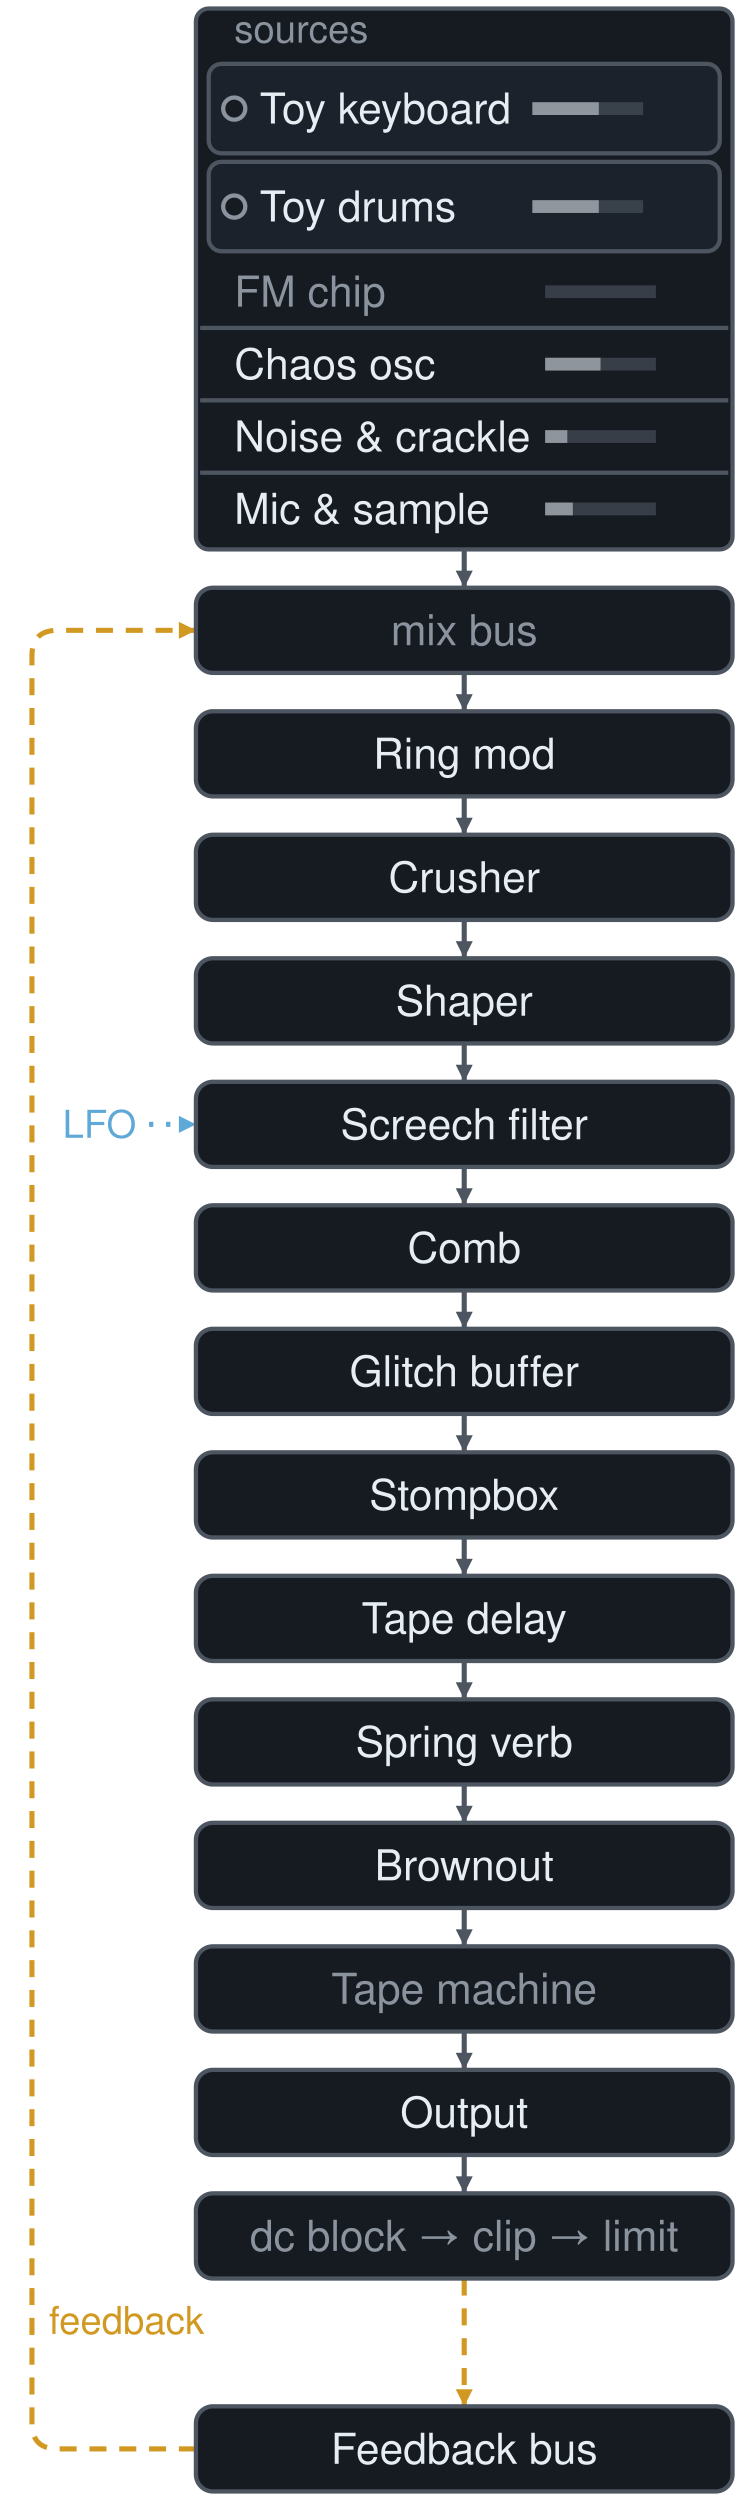
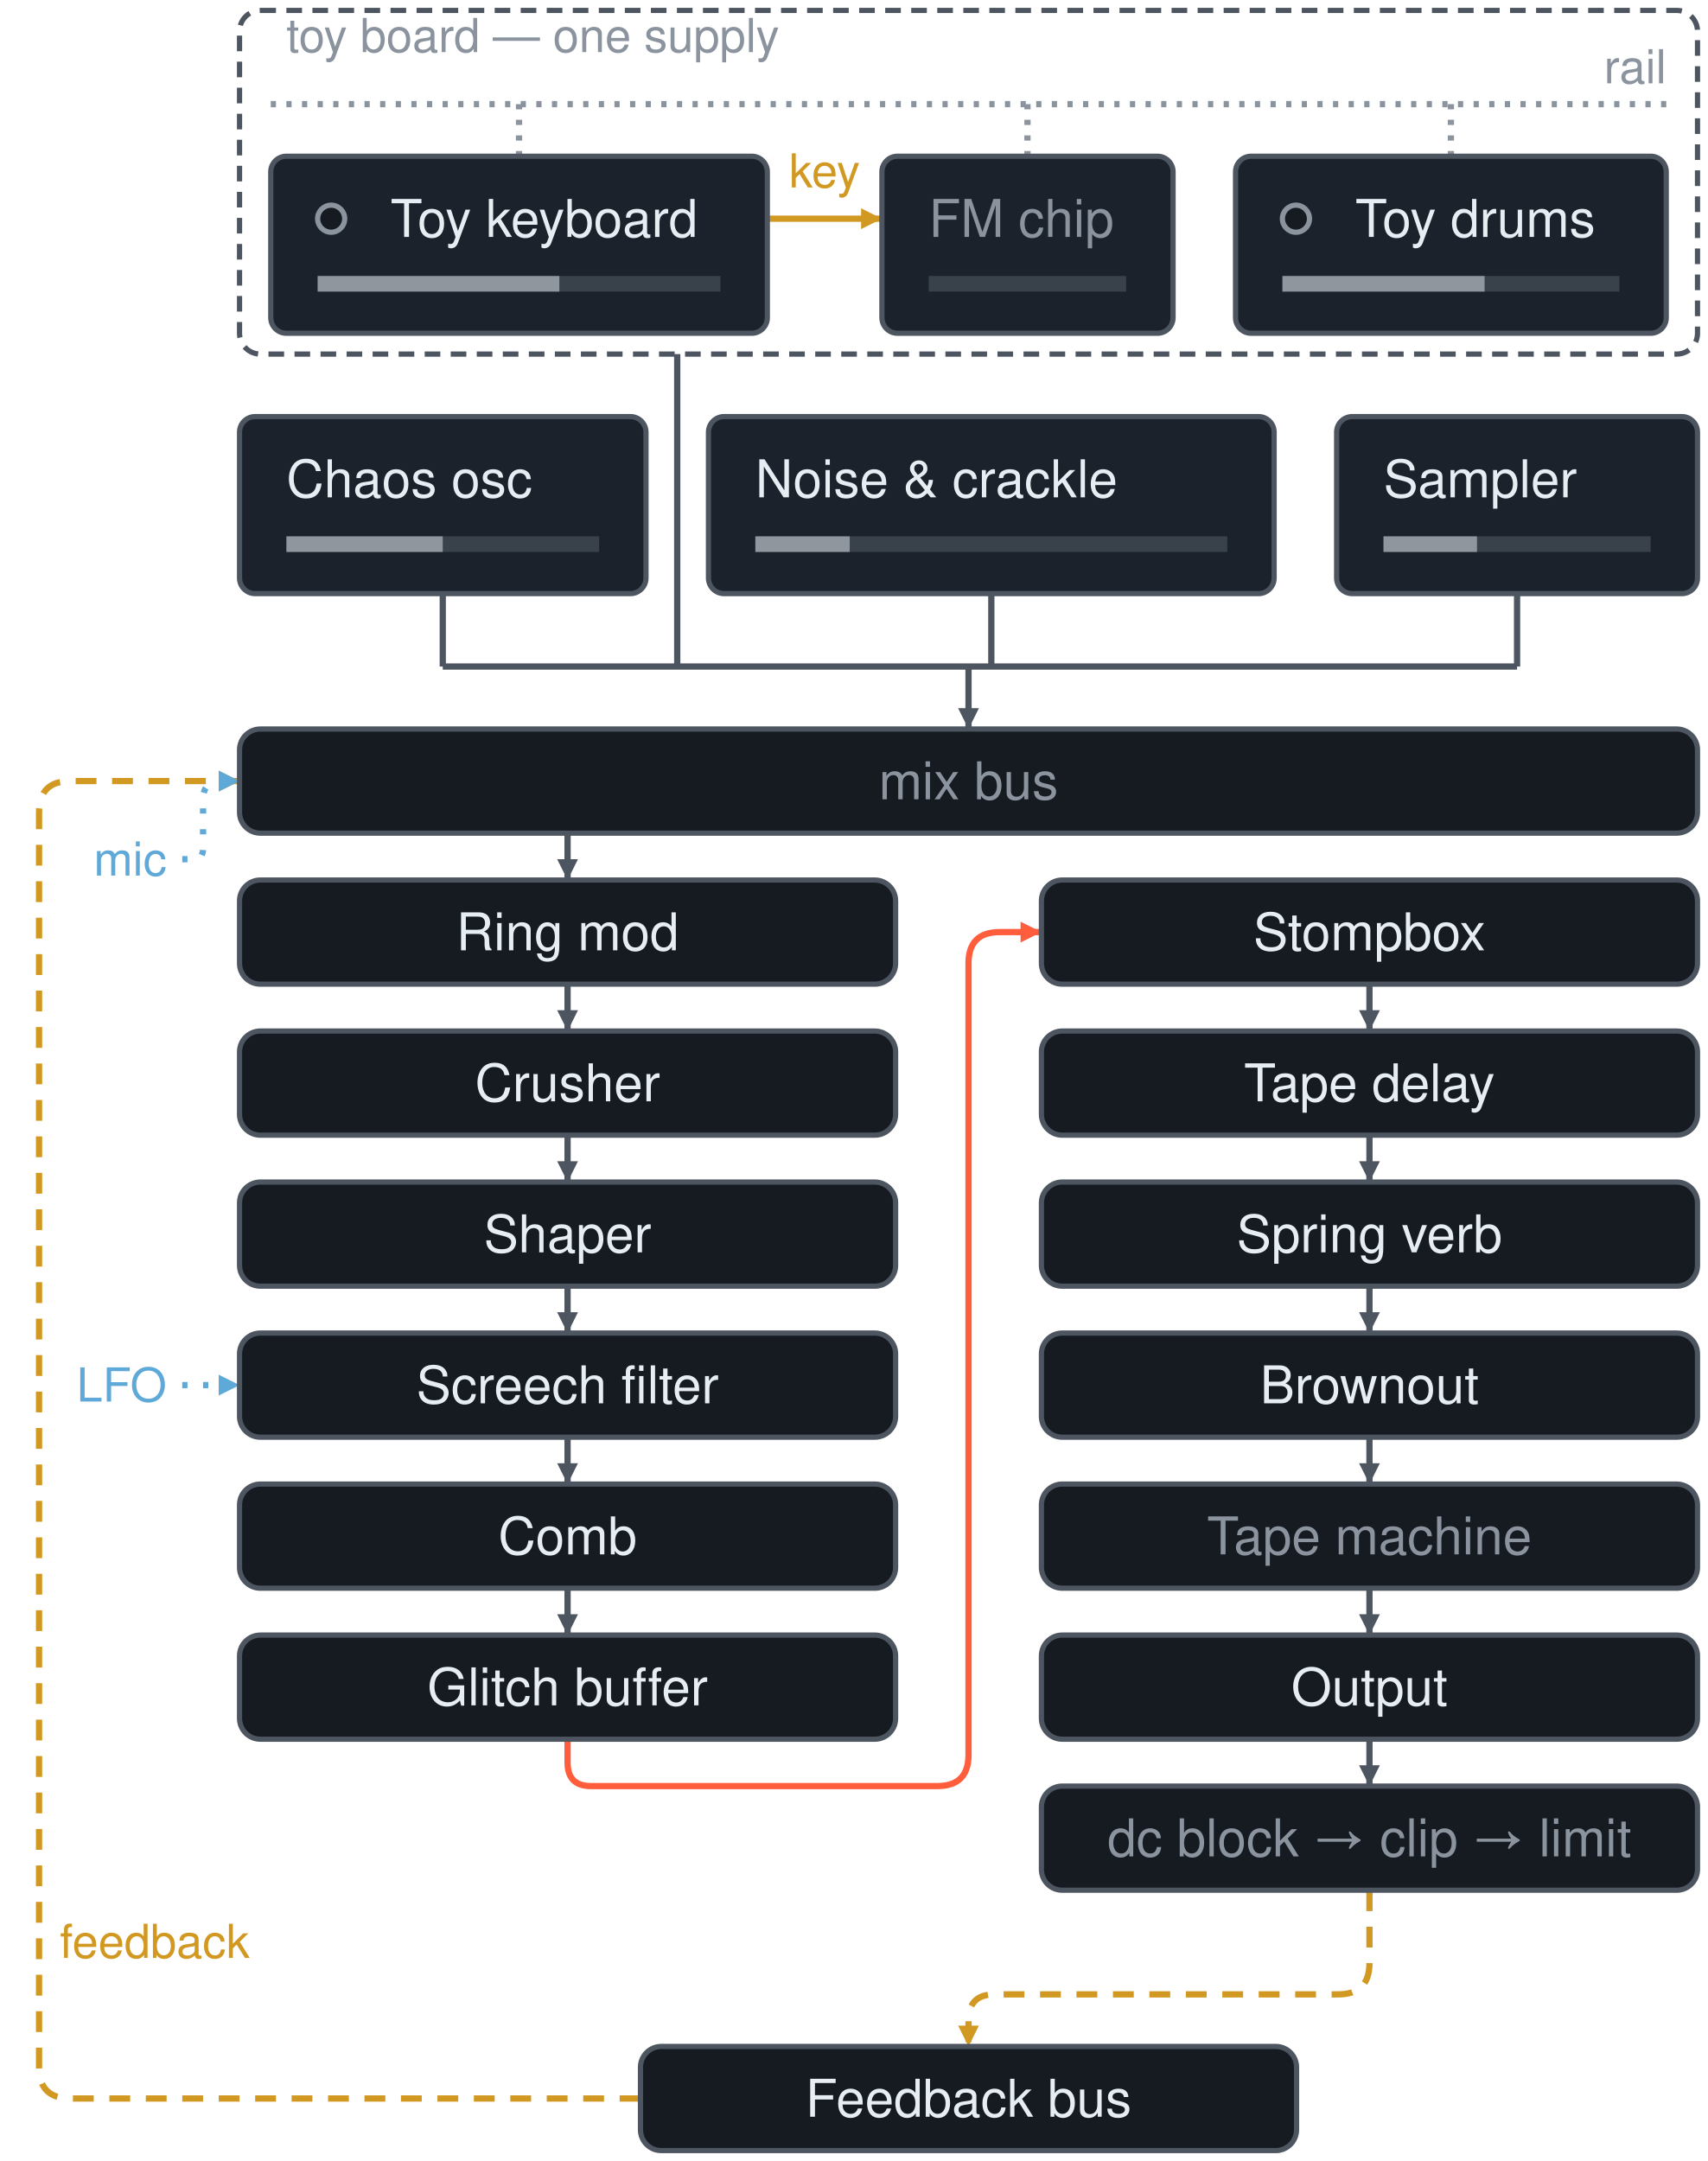
- <svg xmlns="http://www.w3.org/2000/svg" viewBox="0 0 174 587" width="174" height="587" font-family="Helvetica, Arial, sans-serif">
-   <g class="wire">
-     <path class="line" d="M 109 129 L 109 138" fill="none" stroke="#4d5560" stroke-width="1.2" />
-     <path class="head" d="M 109 138 L 107 134 L 111 134 Z" fill="#4d5560" />
-   </g>
-   <g class="wire">
-     <path class="line" d="M 109 158 L 109 167" fill="none" stroke="#4d5560" stroke-width="1.2" />
-     <path class="head" d="M 109 167 L 107 163 L 111 163 Z" fill="#4d5560" />
-   </g>
-   <g class="wire">
-     <path class="line" d="M 109 187 L 109 196" fill="none" stroke="#4d5560" stroke-width="1.2" />
-     <path class="head" d="M 109 196 L 107 192 L 111 192 Z" fill="#4d5560" />
-   </g>
-   <g class="wire">
-     <path class="line" d="M 109 216 L 109 225" fill="none" stroke="#4d5560" stroke-width="1.2" />
-     <path class="head" d="M 109 225 L 107 221 L 111 221 Z" fill="#4d5560" />
-   </g>
-   <g class="wire">
-     <path class="line" d="M 109 245 L 109 254" fill="none" stroke="#4d5560" stroke-width="1.2" />
-     <path class="head" d="M 109 254 L 107 250 L 111 250 Z" fill="#4d5560" />
-   </g>
-   <g class="wire">
-     <path class="line" d="M 109 274 L 109 283" fill="none" stroke="#4d5560" stroke-width="1.2" />
-     <path class="head" d="M 109 283 L 107 279 L 111 279 Z" fill="#4d5560" />
-   </g>
-   <g class="wire">
-     <path class="line" d="M 109 303 L 109 312" fill="none" stroke="#4d5560" stroke-width="1.2" />
-     <path class="head" d="M 109 312 L 107 308 L 111 308 Z" fill="#4d5560" />
-   </g>
-   <g class="wire">
-     <path class="line" d="M 109 332 L 109 341" fill="none" stroke="#4d5560" stroke-width="1.2" />
-     <path class="head" d="M 109 341 L 107 337 L 111 337 Z" fill="#4d5560" />
-   </g>
-   <g class="wire">
-     <path class="line" d="M 109 361 L 109 370" fill="none" stroke="#4d5560" stroke-width="1.2" />
-     <path class="head" d="M 109 370 L 107 366 L 111 366 Z" fill="#4d5560" />
-   </g>
-   <g class="wire">
-     <path class="line" d="M 109 390 L 109 399" fill="none" stroke="#4d5560" stroke-width="1.2" />
-     <path class="head" d="M 109 399 L 107 395 L 111 395 Z" fill="#4d5560" />
-   </g>
-   <g class="wire">
-     <path class="line" d="M 109 419 L 109 428" fill="none" stroke="#4d5560" stroke-width="1.2" />
-     <path class="head" d="M 109 428 L 107 424 L 111 424 Z" fill="#4d5560" />
-   </g>
-   <g class="wire">
-     <path class="line" d="M 109 448 L 109 457" fill="none" stroke="#4d5560" stroke-width="1.2" />
-     <path class="head" d="M 109 457 L 107 453 L 111 453 Z" fill="#4d5560" />
-   </g>
-   <g class="wire">
-     <path class="line" d="M 109 477 L 109 486" fill="none" stroke="#4d5560" stroke-width="1.2" />
-     <path class="head" d="M 109 486 L 107 482 L 111 482 Z" fill="#4d5560" />
-   </g>
-   <g class="wire">
-     <path class="line" d="M 109 506 L 109 515" fill="none" stroke="#4d5560" stroke-width="1.2" />
-     <path class="head" d="M 109 515 L 107 511 L 111 511 Z" fill="#4d5560" />
-   </g>
-   <g class="wire">
-     <path class="line" d="M 109 535 L 109 565" fill="none" stroke="#d29922" stroke-width="1.2" stroke-dasharray="4 3" />
-     <path class="head" d="M 109 565 L 107 561 L 111 561 Z" fill="#d29922" />
-   </g>
-   <g class="wire">
-     <path class="line" d="M 46 575 L 13.5 575 Q 7.5 575 7.5 569 L 7.5 154 Q 7.5 148 13.5 148 L 46 148" fill="none" stroke="#d29922" stroke-width="1.2" stroke-dasharray="4 3" />
-     <path class="head" d="M 46 148 L 42 150 L 42 146 Z" fill="#d29922" />
-     <text x="11.5" y="548" fill="#d29922" font-size="9" text-anchor="start">feedback</text>
-   </g>
-   <g class="wire">
-     <path class="line" d="M 35 264 L 46 264" fill="none" stroke="#5ea9d8" stroke-width="1.2" stroke-dasharray="1 3" />
-     <path class="head" d="M 46 264 L 42 266 L 42 262 Z" fill="#5ea9d8" />
-   </g>
-   <g class="node">
-     <rect class="box" x="46" y="2" width="126" height="127" rx="3" fill="#161b22" stroke="#4d5560" />
-     <text x="55" y="10" fill="#8b949e" font-size="9" text-anchor="start">sources</text>
-     <g class="row">
-       <rect class="box" x="49" y="15" width="120" height="21" rx="3" fill="#1c222b" stroke="#4d5560" stroke-width="1" />
-       <circle cx="55" cy="25.5" r="2.6" fill="#161b22" stroke="#8b949e" />
-       <text x="61" y="29" fill="#e6edf3" font-size="10" text-anchor="start">Toy keyboard</text>
-       <rect x="125" y="24" width="26" height="3" fill="#4d5560" fill-opacity="0.6" />
-       <rect x="125" y="24" width="15.6" height="3" fill="#e6edf3" fill-opacity="0.5" />
-     </g>
-     <g class="row">
-       <rect class="box" x="49" y="38" width="120" height="21" rx="3" fill="#1c222b" stroke="#4d5560" stroke-width="1" />
-       <circle cx="55" cy="48.5" r="2.6" fill="#161b22" stroke="#8b949e" />
-       <text x="61" y="52" fill="#e6edf3" font-size="10" text-anchor="start">Toy drums</text>
-       <rect x="125" y="47" width="26" height="3" fill="#4d5560" fill-opacity="0.6" />
-       <rect x="125" y="47" width="15.6" height="3" fill="#e6edf3" fill-opacity="0.5" />
-     </g>
-     <g class="row">
-       <rect x="47" y="60" width="124" height="17" fill="transparent" />
-       <text x="55" y="72" fill="#8b949e" font-size="10" text-anchor="start">FM chip</text>
-       <rect x="128" y="67" width="26" height="3" fill="#4d5560" fill-opacity="0.6" />
-     </g>
-     <g class="row">
-       <rect x="47" y="77" width="124" height="17" fill="transparent" />
-       <text x="55" y="89" fill="#e6edf3" font-size="10" text-anchor="start">Chaos osc</text>
-       <rect x="128" y="84" width="26" height="3" fill="#4d5560" fill-opacity="0.6" />
-       <rect x="128" y="84" width="13" height="3" fill="#e6edf3" fill-opacity="0.5" />
-     </g>
-     <line x1="47" y1="77" x2="171" y2="77" stroke="#4d5560" />
-     <g class="row">
-       <rect x="47" y="94" width="124" height="17" fill="transparent" />
-       <text x="55" y="106" fill="#e6edf3" font-size="10" text-anchor="start">Noise &amp; crackle</text>
-       <rect x="128" y="101" width="26" height="3" fill="#4d5560" fill-opacity="0.6" />
-       <rect x="128" y="101" width="5.2" height="3" fill="#e6edf3" fill-opacity="0.5" />
-     </g>
-     <line x1="47" y1="94" x2="171" y2="94" stroke="#4d5560" />
-     <g class="row">
-       <rect x="47" y="111" width="124" height="17" fill="transparent" />
-       <text x="55" y="123" fill="#e6edf3" font-size="10" text-anchor="start">Mic &amp; sample</text>
-       <rect x="128" y="118" width="26" height="3" fill="#4d5560" fill-opacity="0.6" />
-       <rect x="128" y="118" width="6.5" height="3" fill="#e6edf3" fill-opacity="0.5" />
-     </g>
-     <line x1="47" y1="111" x2="171" y2="111" stroke="#4d5560" />
-   </g>
-   <g class="node">
-     <rect class="box" x="46" y="138" width="126" height="20" rx="4" fill="#161b22" stroke="#4d5560" stroke-width="1" />
-     <text x="109" y="151.5" fill="#8b949e" font-size="10" text-anchor="middle">mix bus</text>
-   </g>
-   <g class="node">
-     <rect class="box" x="46" y="167" width="126" height="20" rx="4" fill="#161b22" stroke="#4d5560" stroke-width="1" />
-     <text x="109" y="180.5" fill="#e6edf3" font-size="10" text-anchor="middle">Ring mod</text>
-   </g>
-   <g class="node">
-     <rect class="box" x="46" y="196" width="126" height="20" rx="4" fill="#161b22" stroke="#4d5560" stroke-width="1" />
-     <text x="109" y="209.5" fill="#e6edf3" font-size="10" text-anchor="middle">Crusher</text>
-   </g>
-   <g class="node">
-     <rect class="box" x="46" y="225" width="126" height="20" rx="4" fill="#161b22" stroke="#4d5560" stroke-width="1" />
-     <text x="109" y="238.5" fill="#e6edf3" font-size="10" text-anchor="middle">Shaper</text>
-   </g>
-   <g class="node">
-     <rect class="box" x="46" y="254" width="126" height="20" rx="4" fill="#161b22" stroke="#4d5560" stroke-width="1" />
-     <text x="109" y="267.5" fill="#e6edf3" font-size="10" text-anchor="middle">Screech filter</text>
-   </g>
-   <g class="node">
-     <rect class="box" x="46" y="283" width="126" height="20" rx="4" fill="#161b22" stroke="#4d5560" stroke-width="1" />
-     <text x="109" y="296.5" fill="#e6edf3" font-size="10" text-anchor="middle">Comb</text>
-   </g>
-   <g class="node">
-     <rect class="box" x="46" y="312" width="126" height="20" rx="4" fill="#161b22" stroke="#4d5560" stroke-width="1" />
-     <text x="109" y="325.5" fill="#e6edf3" font-size="10" text-anchor="middle">Glitch buffer</text>
-   </g>
-   <g class="node">
-     <rect class="box" x="46" y="341" width="126" height="20" rx="4" fill="#161b22" stroke="#4d5560" stroke-width="1" />
-     <text x="109" y="354.5" fill="#e6edf3" font-size="10" text-anchor="middle">Stompbox</text>
-   </g>
-   <g class="node">
-     <rect class="box" x="46" y="370" width="126" height="20" rx="4" fill="#161b22" stroke="#4d5560" stroke-width="1" />
-     <text x="109" y="383.5" fill="#e6edf3" font-size="10" text-anchor="middle">Tape delay</text>
-   </g>
-   <g class="node">
-     <rect class="box" x="46" y="399" width="126" height="20" rx="4" fill="#161b22" stroke="#4d5560" stroke-width="1" />
-     <text x="109" y="412.5" fill="#e6edf3" font-size="10" text-anchor="middle">Spring verb</text>
-   </g>
-   <g class="node">
-     <rect class="box" x="46" y="428" width="126" height="20" rx="4" fill="#161b22" stroke="#4d5560" stroke-width="1" />
-     <text x="109" y="441.5" fill="#e6edf3" font-size="10" text-anchor="middle">Brownout</text>
-   </g>
-   <g class="node">
-     <rect class="box" x="46" y="457" width="126" height="20" rx="4" fill="#161b22" stroke="#4d5560" stroke-width="1" />
-     <text x="109" y="470.5" fill="#8b949e" font-size="10" text-anchor="middle">Tape machine</text>
-   </g>
-   <g class="node">
-     <rect class="box" x="46" y="486" width="126" height="20" rx="4" fill="#161b22" stroke="#4d5560" stroke-width="1" />
-     <text x="109" y="499.5" fill="#e6edf3" font-size="10" text-anchor="middle">Output</text>
-   </g>
-   <g class="node">
-     <rect class="box" x="46" y="515" width="126" height="20" rx="4" fill="#161b22" stroke="#4d5560" stroke-width="1" />
-     <text x="109" y="528.5" fill="#8b949e" font-size="10" text-anchor="middle">dc block → clip → limit</text>
-   </g>
-   <g class="node">
-     <rect class="box" x="46" y="565" width="126" height="20" rx="4" fill="#161b22" stroke="#4d5560" stroke-width="1" />
-     <text x="109" y="578.5" fill="#e6edf3" font-size="10" text-anchor="middle">Feedback bus</text>
+ <svg xmlns="http://www.w3.org/2000/svg" viewBox="0 0 328 415" width="328" height="415" font-family="Helvetica, Arial, sans-serif">
+   <g class="wire">
+     <path class="line" d="M 52 20 L 320 20" fill="none" stroke="#8b949e" stroke-width="1.2" stroke-dasharray="1 2" />
+     <path class="head" d="" fill="#8b949e" />
+     <text x="320" y="16" fill="#8b949e" font-size="9" text-anchor="end">rail</text>
+   </g>
+   <g class="wire">
+     <path class="line" d="M 99.68 20 L 99.68 30" fill="none" stroke="#8b949e" stroke-width="1.2" stroke-dasharray="1 2" />
+     <path class="head" d="" fill="#8b949e" />
+   </g>
+   <g class="wire">
+     <path class="line" d="M 197.32 20 L 197.32 30" fill="none" stroke="#8b949e" stroke-width="1.2" stroke-dasharray="1 2" />
+     <path class="head" d="" fill="#8b949e" />
+   </g>
+   <g class="wire">
+     <path class="line" d="M 278.64 20 L 278.64 30" fill="none" stroke="#8b949e" stroke-width="1.2" stroke-dasharray="1 2" />
+     <path class="head" d="" fill="#8b949e" />
+   </g>
+   <g class="wire">
+     <path class="line" d="M 147.37 42 L 169.37 42" fill="none" stroke="#d29922" stroke-width="1.2" />
+     <path class="head" d="M 169.37 42 L 165.37 44 L 165.37 40 Z" fill="#d29922" />
+     <text x="158.367" y="36" fill="#d29922" font-size="9" text-anchor="middle">key</text>
+   </g>
+   <g class="wire">
+     <path class="line" d="M 130.06 68 L 130.06 128" fill="none" stroke="#4d5560" stroke-width="1.2" />
+     <path class="head" d="" fill="#4d5560" />
+   </g>
+   <g class="wire">
+     <path class="line" d="M 85.03 114 L 85.03 128" fill="none" stroke="#4d5560" stroke-width="1.2" />
+     <path class="head" d="" fill="#4d5560" />
+   </g>
+   <g class="wire">
+     <path class="line" d="M 190.38 114 L 190.38 128" fill="none" stroke="#4d5560" stroke-width="1.2" />
+     <path class="head" d="" fill="#4d5560" />
+   </g>
+   <g class="wire">
+     <path class="line" d="M 291.35 114 L 291.35 128" fill="none" stroke="#4d5560" stroke-width="1.2" />
+     <path class="head" d="" fill="#4d5560" />
+   </g>
+   <g class="wire">
+     <path class="line" d="M 85.03 128 L 291.35 128" fill="none" stroke="#4d5560" stroke-width="1.2" />
+     <path class="head" d="" fill="#4d5560" />
+   </g>
+   <g class="wire">
+     <path class="line" d="M 186 128 L 186 140" fill="none" stroke="#4d5560" stroke-width="1.2" />
+     <path class="head" d="M 186 140 L 184 136 L 188 136 Z" fill="#4d5560" />
+   </g>
+   <g class="wire">
+     <path class="line" d="M 109 160 L 109 169" fill="none" stroke="#4d5560" stroke-width="1.2" />
+     <path class="head" d="M 109 169 L 107 165 L 111 165 Z" fill="#4d5560" />
+   </g>
+   <g class="wire">
+     <path class="line" d="M 109 189 L 109 198" fill="none" stroke="#4d5560" stroke-width="1.2" />
+     <path class="head" d="M 109 198 L 107 194 L 111 194 Z" fill="#4d5560" />
+   </g>
+   <g class="wire">
+     <path class="line" d="M 109 218 L 109 227" fill="none" stroke="#4d5560" stroke-width="1.2" />
+     <path class="head" d="M 109 227 L 107 223 L 111 223 Z" fill="#4d5560" />
+   </g>
+   <g class="wire">
+     <path class="line" d="M 109 247 L 109 256" fill="none" stroke="#4d5560" stroke-width="1.2" />
+     <path class="head" d="M 109 256 L 107 252 L 111 252 Z" fill="#4d5560" />
+   </g>
+   <g class="wire">
+     <path class="line" d="M 109 276 L 109 285" fill="none" stroke="#4d5560" stroke-width="1.2" />
+     <path class="head" d="M 109 285 L 107 281 L 111 281 Z" fill="#4d5560" />
+   </g>
+   <g class="wire">
+     <path class="line" d="M 109 305 L 109 314" fill="none" stroke="#4d5560" stroke-width="1.2" />
+     <path class="head" d="M 109 314 L 107 310 L 111 310 Z" fill="#4d5560" />
+   </g>
+   <g class="wire">
+     <path class="line" d="M 263 189 L 263 198" fill="none" stroke="#4d5560" stroke-width="1.2" />
+     <path class="head" d="M 263 198 L 261 194 L 265 194 Z" fill="#4d5560" />
+   </g>
+   <g class="wire">
+     <path class="line" d="M 263 218 L 263 227" fill="none" stroke="#4d5560" stroke-width="1.2" />
+     <path class="head" d="M 263 227 L 261 223 L 265 223 Z" fill="#4d5560" />
+   </g>
+   <g class="wire">
+     <path class="line" d="M 263 247 L 263 256" fill="none" stroke="#4d5560" stroke-width="1.2" />
+     <path class="head" d="M 263 256 L 261 252 L 265 252 Z" fill="#4d5560" />
+   </g>
+   <g class="wire">
+     <path class="line" d="M 263 276 L 263 285" fill="none" stroke="#4d5560" stroke-width="1.2" />
+     <path class="head" d="M 263 285 L 261 281 L 265 281 Z" fill="#4d5560" />
+   </g>
+   <g class="wire">
+     <path class="line" d="M 263 305 L 263 314" fill="none" stroke="#4d5560" stroke-width="1.2" />
+     <path class="head" d="M 263 314 L 261 310 L 265 310 Z" fill="#4d5560" />
+   </g>
+   <g class="wire">
+     <path class="line" d="M 263 334 L 263 343" fill="none" stroke="#4d5560" stroke-width="1.2" />
+     <path class="head" d="M 263 343 L 261 339 L 265 339 Z" fill="#4d5560" />
+   </g>
+   <g class="wire">
+     <path class="line" d="M 109 334 L 109 338.5 Q 109 343 113.5 343 L 180 343 Q 186 343 186 337 L 186 185 Q 186 179 192 179 L 200 179" fill="none" stroke="#ff5d3b" stroke-width="1.2" />
+     <path class="head" d="M 200 179 L 196 181 L 196 177 Z" fill="#ff5d3b" />
+   </g>
+   <g class="wire">
+     <path class="line" d="M 263 363 L 263 377 Q 263 383 257 383 L 191 383 Q 186 383 186 388 L 186 393" fill="none" stroke="#d29922" stroke-width="1.2" stroke-dasharray="4 3" />
+     <path class="head" d="M 186 393 L 184 389 L 188 389 Z" fill="#d29922" />
+   </g>
+   <g class="wire">
+     <path class="line" d="M 123 403 L 13.5 403 Q 7.5 403 7.5 397 L 7.5 156 Q 7.5 150 13.5 150 L 46 150" fill="none" stroke="#d29922" stroke-width="1.2" stroke-dasharray="4 3" />
+     <path class="head" d="M 46 150 L 42 152 L 42 148 Z" fill="#d29922" />
+     <text x="11.5" y="376" fill="#d29922" font-size="9" text-anchor="start">feedback</text>
+   </g>
+   <g class="wire">
+     <path class="line" d="M 35 165 L 37 165 Q 39 165 39 163 L 39 153.5 Q 39 150 42.5 150 L 46 150" fill="none" stroke="#5ea9d8" stroke-width="1.2" stroke-dasharray="1 3" />
+     <path class="head" d="M 46 150 L 42 152 L 42 148 Z" fill="#5ea9d8" />
+   </g>
+   <g class="wire">
+     <path class="line" d="M 35 266 L 46 266" fill="none" stroke="#5ea9d8" stroke-width="1.2" stroke-dasharray="1 3" />
+     <path class="head" d="M 46 266 L 42 268 L 42 264 Z" fill="#5ea9d8" />
+   </g>
+   <g class="node">
+     <rect x="46" y="2" width="280" height="66" rx="4" fill="none" stroke="#4d5560" stroke-dasharray="3 2" />
+     <text x="55" y="10" fill="#8b949e" font-size="9" text-anchor="start">toy board — one supply</text>
+   </g>
+   <g class="node">
+     <rect class="box" x="52" y="30" width="95.367" height="34" rx="3" fill="#1c222b" stroke="#4d5560" stroke-width="1" />
+     <circle cx="63.6" cy="42" r="2.6" fill="#161b22" stroke="#8b949e" />
+     <text x="75" y="45.5" fill="#e6edf3" font-size="10" text-anchor="start">Toy keyboard</text>
+     <rect x="61" y="53" width="77.367" height="3" fill="#4d5560" fill-opacity="0.6" />
+     <rect x="61" y="53" width="46.42" height="3" fill="#e6edf3" fill-opacity="0.5" />
+   </g>
+   <g class="node">
+     <rect class="box" x="169.367" y="30" width="55.915" height="34" rx="3" fill="#1c222b" stroke="#4d5560" stroke-width="1" />
+     <text x="178.367" y="45.5" fill="#8b949e" font-size="10" text-anchor="start">FM chip</text>
+     <rect x="178.367" y="53" width="37.915" height="3" fill="#4d5560" fill-opacity="0.6" />
+   </g>
+   <g class="node">
+     <rect class="box" x="237.282" y="30" width="82.718" height="34" rx="3" fill="#1c222b" stroke="#4d5560" stroke-width="1" />
+     <circle cx="248.882" cy="42" r="2.6" fill="#161b22" stroke="#8b949e" />
+     <text x="260.282" y="45.5" fill="#e6edf3" font-size="10" text-anchor="start">Toy drums</text>
+     <rect x="246.282" y="53" width="64.718" height="3" fill="#4d5560" fill-opacity="0.6" />
+     <rect x="246.282" y="53" width="38.831" height="3" fill="#e6edf3" fill-opacity="0.5" />
+   </g>
+   <g class="node">
+     <rect class="box" x="46" y="80" width="78.059" height="34" rx="3" fill="#1c222b" stroke="#4d5560" stroke-width="1" />
+     <text x="55" y="95.5" fill="#e6edf3" font-size="10" text-anchor="start">Chaos osc</text>
+     <rect x="55" y="103" width="60.059" height="3" fill="#4d5560" fill-opacity="0.6" />
+     <rect x="55" y="103" width="30.03" height="3" fill="#e6edf3" fill-opacity="0.5" />
+   </g>
+   <g class="node">
+     <rect class="box" x="136.059" y="80" width="108.635" height="34" rx="3" fill="#1c222b" stroke="#4d5560" stroke-width="1" />
+     <text x="145.059" y="95.5" fill="#e6edf3" font-size="10" text-anchor="start">Noise &amp; crackle</text>
+     <rect x="145.059" y="103" width="90.635" height="3" fill="#4d5560" fill-opacity="0.6" />
+     <rect x="145.059" y="103" width="18.127" height="3" fill="#e6edf3" fill-opacity="0.5" />
+   </g>
+   <g class="node">
+     <rect class="box" x="256.694" y="80" width="69.306" height="34" rx="3" fill="#1c222b" stroke="#4d5560" stroke-width="1" />
+     <text x="265.694" y="95.5" fill="#e6edf3" font-size="10" text-anchor="start">Sampler</text>
+     <rect x="265.694" y="103" width="51.306" height="3" fill="#4d5560" fill-opacity="0.6" />
+     <rect x="265.694" y="103" width="17.957" height="3" fill="#e6edf3" fill-opacity="0.5" />
+   </g>
+   <g class="node">
+     <rect class="box" x="46" y="140" width="280" height="20" rx="4" fill="#161b22" stroke="#4d5560" stroke-width="1" />
+     <text x="186" y="153.5" fill="#8b949e" font-size="10" text-anchor="middle">mix bus</text>
+   </g>
+   <g class="node">
+     <rect class="box" x="46" y="169" width="126" height="20" rx="4" fill="#161b22" stroke="#4d5560" stroke-width="1" />
+     <text x="109" y="182.5" fill="#e6edf3" font-size="10" text-anchor="middle">Ring mod</text>
+   </g>
+   <g class="node">
+     <rect class="box" x="46" y="198" width="126" height="20" rx="4" fill="#161b22" stroke="#4d5560" stroke-width="1" />
+     <text x="109" y="211.5" fill="#e6edf3" font-size="10" text-anchor="middle">Crusher</text>
+   </g>
+   <g class="node">
+     <rect class="box" x="46" y="227" width="126" height="20" rx="4" fill="#161b22" stroke="#4d5560" stroke-width="1" />
+     <text x="109" y="240.5" fill="#e6edf3" font-size="10" text-anchor="middle">Shaper</text>
+   </g>
+   <g class="node">
+     <rect class="box" x="46" y="256" width="126" height="20" rx="4" fill="#161b22" stroke="#4d5560" stroke-width="1" />
+     <text x="109" y="269.5" fill="#e6edf3" font-size="10" text-anchor="middle">Screech filter</text>
+   </g>
+   <g class="node">
+     <rect class="box" x="46" y="285" width="126" height="20" rx="4" fill="#161b22" stroke="#4d5560" stroke-width="1" />
+     <text x="109" y="298.5" fill="#e6edf3" font-size="10" text-anchor="middle">Comb</text>
+   </g>
+   <g class="node">
+     <rect class="box" x="46" y="314" width="126" height="20" rx="4" fill="#161b22" stroke="#4d5560" stroke-width="1" />
+     <text x="109" y="327.5" fill="#e6edf3" font-size="10" text-anchor="middle">Glitch buffer</text>
+   </g>
+   <g class="node">
+     <rect class="box" x="200" y="169" width="126" height="20" rx="4" fill="#161b22" stroke="#4d5560" stroke-width="1" />
+     <text x="263" y="182.5" fill="#e6edf3" font-size="10" text-anchor="middle">Stompbox</text>
+   </g>
+   <g class="node">
+     <rect class="box" x="200" y="198" width="126" height="20" rx="4" fill="#161b22" stroke="#4d5560" stroke-width="1" />
+     <text x="263" y="211.5" fill="#e6edf3" font-size="10" text-anchor="middle">Tape delay</text>
+   </g>
+   <g class="node">
+     <rect class="box" x="200" y="227" width="126" height="20" rx="4" fill="#161b22" stroke="#4d5560" stroke-width="1" />
+     <text x="263" y="240.5" fill="#e6edf3" font-size="10" text-anchor="middle">Spring verb</text>
+   </g>
+   <g class="node">
+     <rect class="box" x="200" y="256" width="126" height="20" rx="4" fill="#161b22" stroke="#4d5560" stroke-width="1" />
+     <text x="263" y="269.5" fill="#e6edf3" font-size="10" text-anchor="middle">Brownout</text>
+   </g>
+   <g class="node">
+     <rect class="box" x="200" y="285" width="126" height="20" rx="4" fill="#161b22" stroke="#4d5560" stroke-width="1" />
+     <text x="263" y="298.5" fill="#8b949e" font-size="10" text-anchor="middle">Tape machine</text>
+   </g>
+   <g class="node">
+     <rect class="box" x="200" y="314" width="126" height="20" rx="4" fill="#161b22" stroke="#4d5560" stroke-width="1" />
+     <text x="263" y="327.5" fill="#e6edf3" font-size="10" text-anchor="middle">Output</text>
+   </g>
+   <g class="node">
+     <rect class="box" x="200" y="343" width="126" height="20" rx="4" fill="#161b22" stroke="#4d5560" stroke-width="1" />
+     <text x="263" y="356.5" fill="#8b949e" font-size="10" text-anchor="middle">dc block → clip → limit</text>
+   </g>
+   <g class="node">
+     <rect class="box" x="123" y="393" width="126" height="20" rx="4" fill="#161b22" stroke="#4d5560" stroke-width="1" />
+     <text x="186" y="406.5" fill="#e6edf3" font-size="10" text-anchor="middle">Feedback bus</text>
  </g>
  <g class="tap">
-     <text x="32" y="267.15" fill="#5ea9d8" font-size="9" text-anchor="end">LFO</text>
+     <text x="32" y="168.15" fill="#5ea9d8" font-size="9" text-anchor="end">mic</text>
+   </g>
+   <g class="tap">
+     <text x="32" y="269.15" fill="#5ea9d8" font-size="9" text-anchor="end">LFO</text>
  </g>
</svg>
